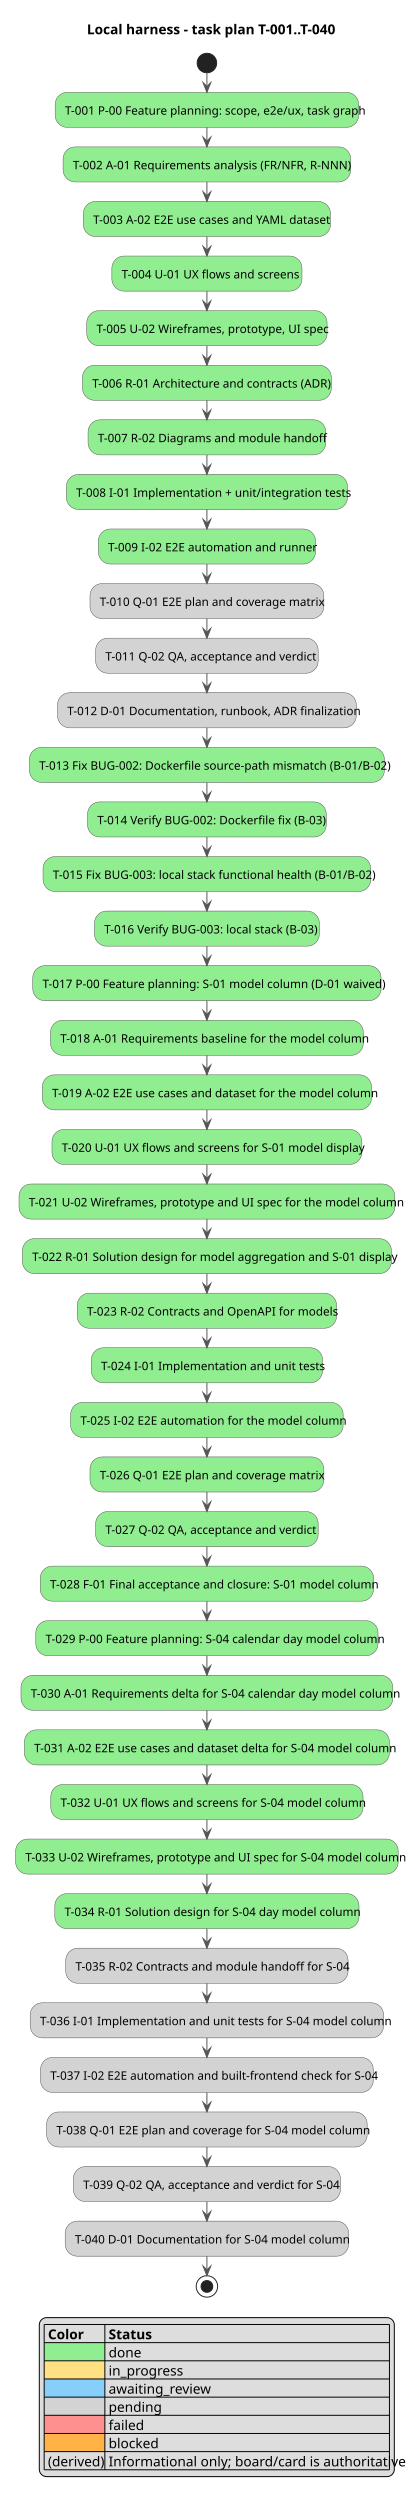
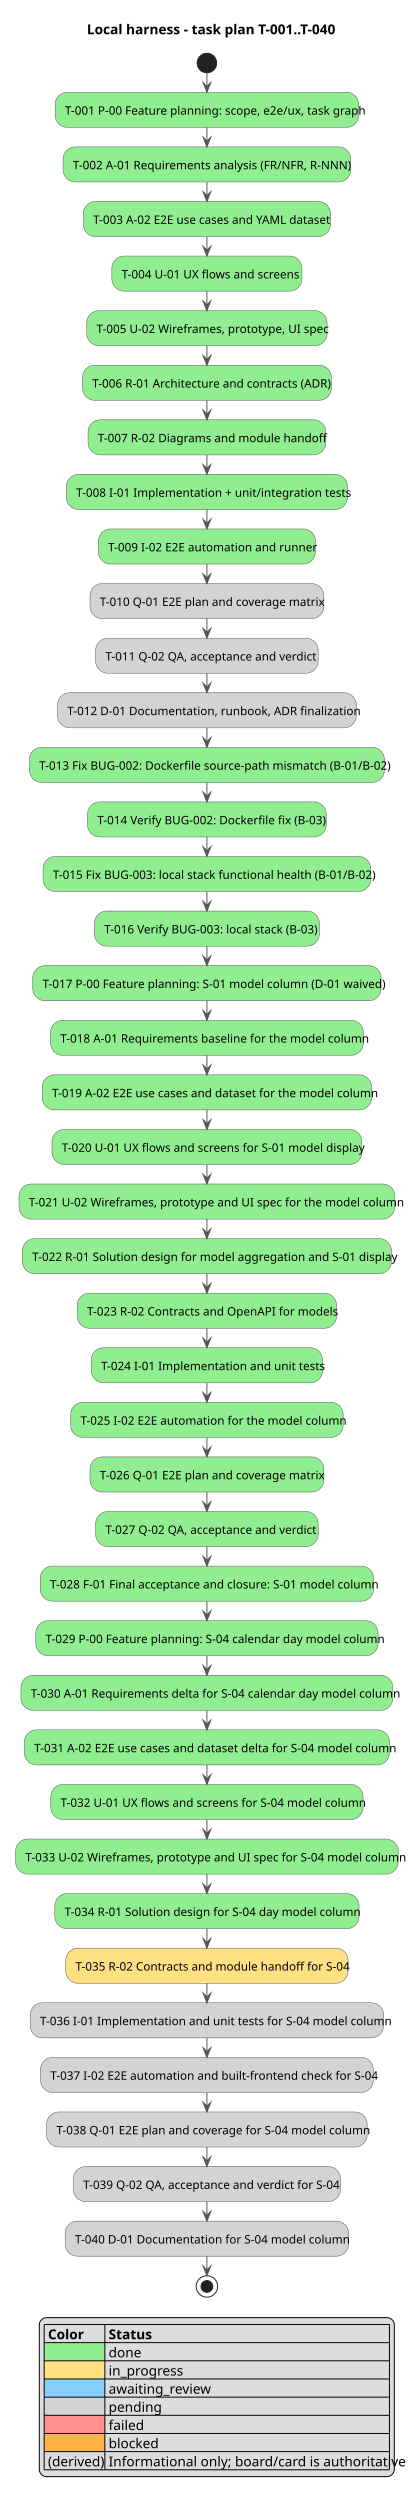
<svg xmlns="http://www.w3.org/2000/svg" version="1.1" data-diagram-type="ACTIVITY" style="width:428px;height:2563px;background:#FFFFFF;" width="428px" height="2563px" viewBox="0 0 428 2563" zoomAndPan="magnify" preserveAspectRatio="none" contentStyleType="text/css">
  <defs />
  <g font-family="sans-serif" lengthAdjust="spacing">
    <g class="title" data-source-line="5">
      <text x="89.088" y="35.107" fill="#000" font-size="14" textLength="248.076" font-weight="700" font-family="Segoe UI">Local harness - task plan T-001..T-040</text>
    </g>
    <ellipse cx="212.126" cy="64.621" rx="10" ry="10" fill="#222" style="stroke:#222;stroke-width:1;" />
    <rect x="56.562" y="94.621" width="311.129" height="35.961" fill="#90EE90" style="stroke:#555;stroke-width:0.5;" rx="12.5" ry="12.5" />
    <text x="66.562" y="117.57" fill="#000" font-size="12" textLength="291.129" font-family="Segoe UI">T-001 P-00 Feature planning: scope, e2e/ux, task graph</text>
    <rect x="64.671" y="150.582" width="294.91" height="35.961" fill="#90EE90" style="stroke:#555;stroke-width:0.5;" rx="12.5" ry="12.5" />
    <text x="74.671" y="173.531" fill="#000" font-size="12" textLength="274.91" font-family="Segoe UI">T-002 A-01 Requirements analysis (FR/NFR, R-NNN)</text>
    <rect x="85.431" y="206.543" width="253.391" height="35.961" fill="#90EE90" style="stroke:#555;stroke-width:0.5;" rx="12.5" ry="12.5" />
    <text x="95.431" y="229.492" fill="#000" font-size="12" textLength="233.391" font-family="Segoe UI">T-003 A-02 E2E use cases and YAML dataset</text>
    <rect x="114.681" y="262.504" width="194.891" height="35.961" fill="#90EE90" style="stroke:#555;stroke-width:0.5;" rx="12.5" ry="12.5" />
    <text x="124.681" y="285.453" fill="#000" font-size="12" textLength="174.891" font-family="Segoe UI">T-004 U-01 UX flows and screens</text>
    <rect x="88.94" y="318.465" width="246.371" height="35.961" fill="#90EE90" style="stroke:#555;stroke-width:0.5;" rx="12.5" ry="12.5" />
    <text x="98.94" y="341.414" fill="#000" font-size="12" textLength="226.371" font-family="Segoe UI">T-005 U-02 Wireframes, prototype, UI spec</text>
    <rect x="84.561" y="374.426" width="255.131" height="35.961" fill="#90EE90" style="stroke:#555;stroke-width:0.5;" rx="12.5" ry="12.5" />
    <text x="94.561" y="397.375" fill="#000" font-size="12" textLength="235.131" font-family="Segoe UI">T-006 R-01 Architecture and contracts (ADR)</text>
    <rect x="90.273" y="430.387" width="243.705" height="35.961" fill="#90EE90" style="stroke:#555;stroke-width:0.5;" rx="12.5" ry="12.5" />
    <text x="100.273" y="453.336" fill="#000" font-size="12" textLength="223.705" font-family="Segoe UI">T-007 R-02 Diagrams and module handoff</text>
    <rect x="68.025" y="486.348" width="288.201" height="35.961" fill="#90EE90" style="stroke:#555;stroke-width:0.5;" rx="12.5" ry="12.5" />
    <text x="78.025" y="509.297" fill="#000" font-size="12" textLength="268.201" font-family="Segoe UI">T-008 I-01 Implementation + unit/integration tests</text>
    <rect x="100.8" y="542.309" width="222.652" height="35.961" fill="#90EE90" style="stroke:#555;stroke-width:0.5;" rx="12.5" ry="12.5" />
    <text x="110.8" y="565.258" fill="#000" font-size="12" textLength="202.652" font-family="Segoe UI">T-009 I-02 E2E automation and runner</text>
    <rect x="92.257" y="598.27" width="239.738" height="35.961" fill="#D3D3D3" style="stroke:#555;stroke-width:0.5;" rx="12.5" ry="12.5" />
    <text x="102.257" y="621.219" fill="#000" font-size="12" textLength="219.738" font-family="Segoe UI">T-010 Q-01 E2E plan and coverage matrix</text>
    <rect x="98.055" y="654.23" width="228.143" height="35.961" fill="#D3D3D3" style="stroke:#555;stroke-width:0.5;" rx="12.5" ry="12.5" />
    <text x="108.055" y="677.18" fill="#000" font-size="12" textLength="208.143" font-family="Segoe UI">T-011 Q-02 QA, acceptance and verdict</text>
    <rect x="58.979" y="710.191" width="306.295" height="35.961" fill="#D3D3D3" style="stroke:#555;stroke-width:0.5;" rx="12.5" ry="12.5" />
    <text x="68.979" y="733.141" fill="#000" font-size="12" textLength="286.295" font-family="Segoe UI">T-012 D-01 Documentation, runbook, ADR finalization</text>
    <rect x="30.156" y="766.152" width="363.939" height="35.961" fill="#90EE90" style="stroke:#555;stroke-width:0.5;" rx="12.5" ry="12.5" />
    <text x="40.156" y="789.102" fill="#000" font-size="12" textLength="343.939" font-family="Segoe UI">T-013 Fix BUG-002: Dockerfile source-path mismatch (B-01/B-02)</text>
    <rect x="89.761" y="822.113" width="244.73" height="35.961" fill="#90EE90" style="stroke:#555;stroke-width:0.5;" rx="12.5" ry="12.5" />
    <text x="99.761" y="845.063" fill="#000" font-size="12" textLength="224.73" font-family="Segoe UI">T-014 Verify BUG-002: Dockerfile fix (B-03)</text>
    <rect x="44.14" y="878.074" width="335.973" height="35.961" fill="#90EE90" style="stroke:#555;stroke-width:0.5;" rx="12.5" ry="12.5" />
    <text x="54.14" y="901.023" fill="#000" font-size="12" textLength="315.973" font-family="Segoe UI">T-015 Fix BUG-003: local stack functional health (B-01/B-02)</text>
    <rect x="96.836" y="934.035" width="230.58" height="35.961" fill="#90EE90" style="stroke:#555;stroke-width:0.5;" rx="12.5" ry="12.5" />
    <text x="106.836" y="956.984" fill="#000" font-size="12" textLength="210.58" font-family="Segoe UI">T-016 Verify BUG-003: local stack (B-03)</text>
    <rect x="33.578" y="989.996" width="357.096" height="35.961" fill="#90EE90" style="stroke:#555;stroke-width:0.5;" rx="12.5" ry="12.5" />
    <text x="43.578" y="1012.945" fill="#000" font-size="12" textLength="337.096" font-family="Segoe UI">T-017 P-00 Feature planning: S-01 model column (D-01 waived)</text>
    <rect x="51.769" y="1045.957" width="320.715" height="35.961" fill="#90EE90" style="stroke:#555;stroke-width:0.5;" rx="12.5" ry="12.5" />
    <text x="61.769" y="1068.906" fill="#000" font-size="12" textLength="300.715" font-family="Segoe UI">T-018 A-01 Requirements baseline for the model column</text>
    <rect x="43.346" y="1101.918" width="337.561" height="35.961" fill="#90EE90" style="stroke:#555;stroke-width:0.5;" rx="12.5" ry="12.5" />
    <text x="53.346" y="1124.867" fill="#000" font-size="12" textLength="317.561" font-family="Segoe UI">T-019 A-02 E2E use cases and dataset for the model column</text>
    <rect x="53.295" y="1157.879" width="317.662" height="35.961" fill="#90EE90" style="stroke:#555;stroke-width:0.5;" rx="12.5" ry="12.5" />
    <text x="63.295" y="1180.828" fill="#000" font-size="12" textLength="297.662" font-family="Segoe UI">T-020 U-01 UX flows and screens for S-01 model display</text>
    <rect x="19.489" y="1213.84" width="385.273" height="35.961" fill="#90EE90" style="stroke:#555;stroke-width:0.5;" rx="12.5" ry="12.5" />
    <text x="29.489" y="1236.789" fill="#000" font-size="12" textLength="365.273" font-family="Segoe UI">T-021 U-02 Wireframes, prototype and UI spec for the model column</text>
    <rect x="22.964" y="1269.801" width="378.324" height="35.961" fill="#90EE90" style="stroke:#555;stroke-width:0.5;" rx="12.5" ry="12.5" />
    <text x="32.964" y="1292.75" fill="#000" font-size="12" textLength="358.324" font-family="Segoe UI">T-022 R-01 Solution design for model aggregation and S-01 display</text>
    <rect x="79.188" y="1325.762" width="265.877" height="35.961" fill="#90EE90" style="stroke:#555;stroke-width:0.5;" rx="12.5" ry="12.5" />
    <text x="89.188" y="1348.711" fill="#000" font-size="12" textLength="245.877" font-family="Segoe UI">T-023 R-02 Contracts and OpenAPI for models</text>
    <rect x="93.575" y="1381.723" width="237.102" height="35.961" fill="#90EE90" style="stroke:#555;stroke-width:0.5;" rx="12.5" ry="12.5" />
    <text x="103.575" y="1404.672" fill="#000" font-size="12" textLength="217.102" font-family="Segoe UI">T-024 I-01 Implementation and unit tests</text>
    <rect x="72.438" y="1437.684" width="279.377" height="35.961" fill="#90EE90" style="stroke:#555;stroke-width:0.5;" rx="12.5" ry="12.5" />
    <text x="82.438" y="1460.633" fill="#000" font-size="12" textLength="259.377" font-family="Segoe UI">T-025 I-02 E2E automation for the model column</text>
    <rect x="92.257" y="1493.645" width="239.738" height="35.961" fill="#90EE90" style="stroke:#555;stroke-width:0.5;" rx="12.5" ry="12.5" />
    <text x="102.257" y="1516.594" fill="#000" font-size="12" textLength="219.738" font-family="Segoe UI">T-026 Q-01 E2E plan and coverage matrix</text>
    <rect x="98.055" y="1549.605" width="228.143" height="35.961" fill="#90EE90" style="stroke:#555;stroke-width:0.5;" rx="12.5" ry="12.5" />
    <text x="108.055" y="1572.555" fill="#000" font-size="12" textLength="208.143" font-family="Segoe UI">T-027 Q-02 QA, acceptance and verdict</text>
    <rect x="41.248" y="1605.566" width="341.756" height="35.961" fill="#90EE90" style="stroke:#555;stroke-width:0.5;" rx="12.5" ry="12.5" />
    <text x="51.248" y="1628.516" fill="#000" font-size="12" textLength="321.756" font-family="Segoe UI">T-028 F-01 Final acceptance and closure: S-01 model column</text>
    <rect x="36.689" y="1661.527" width="350.873" height="35.961" fill="#90EE90" style="stroke:#555;stroke-width:0.5;" rx="12.5" ry="12.5" />
    <text x="46.689" y="1684.477" fill="#000" font-size="12" textLength="330.873" font-family="Segoe UI">T-029 P-00 Feature planning: S-04 calendar day model column</text>
    <rect x="21.514" y="1717.488" width="381.225" height="35.961" fill="#90EE90" style="stroke:#555;stroke-width:0.5;" rx="12.5" ry="12.5" />
    <text x="31.514" y="1740.438" fill="#000" font-size="12" textLength="361.225" font-family="Segoe UI">T-030 A-01 Requirements delta for S-04 calendar day model column</text>
    <rect x="25.003" y="1773.449" width="374.246" height="35.961" fill="#90EE90" style="stroke:#555;stroke-width:0.5;" rx="12.5" ry="12.5" />
    <text x="35.003" y="1796.398" fill="#000" font-size="12" textLength="354.246" font-family="Segoe UI">T-031 A-02 E2E use cases and dataset delta for S-04 model column</text>
    <rect x="52.064" y="1829.41" width="320.123" height="35.961" fill="#90EE90" style="stroke:#555;stroke-width:0.5;" rx="12.5" ry="12.5" />
    <text x="62.064" y="1852.359" fill="#000" font-size="12" textLength="300.123" font-family="Segoe UI">T-032 U-01 UX flows and screens for S-04 model column</text>
    <rect x="16" y="1885.371" width="392.252" height="35.961" fill="#90EE90" style="stroke:#555;stroke-width:0.5;" rx="12.5" ry="12.5" />
    <text x="26" y="1908.32" fill="#000" font-size="12" textLength="372.252" font-family="Segoe UI">T-033 U-02 Wireframes, prototype and UI spec for S-04 model column</text>
    <rect x="56.195" y="1941.332" width="311.861" height="35.961" fill="#90EE90" style="stroke:#555;stroke-width:0.5;" rx="12.5" ry="12.5" />
    <text x="66.195" y="1964.281" fill="#000" font-size="12" textLength="291.861" font-family="Segoe UI">T-034 R-01 Solution design for S-04 day model column</text>
-     <rect x="67.401" y="1997.293" width="289.449" height="35.961" fill="#D3D3D3" style="stroke:#555;stroke-width:0.5;" rx="12.5" ry="12.5" />
+     <rect x="67.401" y="1997.293" width="289.449" height="35.961" fill="#FFE082" style="stroke:#555;stroke-width:0.5;" rx="12.5" ry="12.5" />
    <text x="77.401" y="2020.242" fill="#000" font-size="12" textLength="269.449" font-family="Segoe UI">T-035 R-02 Contracts and module handoff for S-04</text>
    <rect x="30.959" y="2053.254" width="362.334" height="35.961" fill="#D3D3D3" style="stroke:#555;stroke-width:0.5;" rx="12.5" ry="12.5" />
    <text x="40.959" y="2076.203" fill="#000" font-size="12" textLength="342.334" font-family="Segoe UI">T-036 I-01 Implementation and unit tests for S-04 model column</text>
    <rect x="41.535" y="2109.215" width="341.182" height="35.961" fill="#D3D3D3" style="stroke:#555;stroke-width:0.5;" rx="12.5" ry="12.5" />
    <text x="51.535" y="2132.164" fill="#000" font-size="12" textLength="321.182" font-family="Segoe UI">T-037 I-02 E2E automation and built-frontend check for S-04</text>
    <rect x="47.831" y="2165.176" width="328.59" height="35.961" fill="#D3D3D3" style="stroke:#555;stroke-width:0.5;" rx="12.5" ry="12.5" />
    <text x="57.831" y="2188.125" fill="#000" font-size="12" textLength="308.59" font-family="Segoe UI">T-038 Q-01 E2E plan and coverage for S-04 model column</text>
    <rect x="75.232" y="2221.137" width="273.787" height="35.961" fill="#D3D3D3" style="stroke:#555;stroke-width:0.5;" rx="12.5" ry="12.5" />
    <text x="85.232" y="2244.086" fill="#000" font-size="12" textLength="253.787" font-family="Segoe UI">T-039 Q-02 QA, acceptance and verdict for S-04</text>
    <rect x="66.827" y="2277.098" width="290.598" height="35.961" fill="#D3D3D3" style="stroke:#555;stroke-width:0.5;" rx="12.5" ry="12.5" />
    <text x="76.827" y="2300.047" fill="#000" font-size="12" textLength="270.598" font-family="Segoe UI">T-040 D-01 Documentation for S-04 model column</text>
    <ellipse cx="212.126" cy="2344.059" rx="11" ry="11" fill="none" style="stroke:#222;stroke-width:1;" />
    <ellipse cx="212.126" cy="2344.059" rx="6" ry="6" fill="#222" style="stroke:#222;stroke-width:1;" />
    <line x1="212.126" y1="74.621" x2="212.126" y2="94.621" style="stroke:#555;stroke-width:1;" />
    <polygon points="208.126,84.621,212.126,94.621,216.126,84.621,212.126,88.621" fill="#555" style="stroke:#555;stroke-width:1;stroke-linejoin:miter;stroke-miterlimit:10;" />
    <line x1="212.126" y1="130.582" x2="212.126" y2="150.582" style="stroke:#555;stroke-width:1;" />
    <polygon points="208.126,140.582,212.126,150.582,216.126,140.582,212.126,144.582" fill="#555" style="stroke:#555;stroke-width:1;stroke-linejoin:miter;stroke-miterlimit:10;" />
    <line x1="212.126" y1="186.543" x2="212.126" y2="206.543" style="stroke:#555;stroke-width:1;" />
    <polygon points="208.126,196.543,212.126,206.543,216.126,196.543,212.126,200.543" fill="#555" style="stroke:#555;stroke-width:1;stroke-linejoin:miter;stroke-miterlimit:10;" />
    <line x1="212.126" y1="242.504" x2="212.126" y2="262.504" style="stroke:#555;stroke-width:1;" />
    <polygon points="208.126,252.504,212.126,262.504,216.126,252.504,212.126,256.504" fill="#555" style="stroke:#555;stroke-width:1;stroke-linejoin:miter;stroke-miterlimit:10;" />
    <line x1="212.126" y1="298.465" x2="212.126" y2="318.465" style="stroke:#555;stroke-width:1;" />
    <polygon points="208.126,308.465,212.126,318.465,216.126,308.465,212.126,312.465" fill="#555" style="stroke:#555;stroke-width:1;stroke-linejoin:miter;stroke-miterlimit:10;" />
    <line x1="212.126" y1="354.426" x2="212.126" y2="374.426" style="stroke:#555;stroke-width:1;" />
    <polygon points="208.126,364.426,212.126,374.426,216.126,364.426,212.126,368.426" fill="#555" style="stroke:#555;stroke-width:1;stroke-linejoin:miter;stroke-miterlimit:10;" />
    <line x1="212.126" y1="410.387" x2="212.126" y2="430.387" style="stroke:#555;stroke-width:1;" />
    <polygon points="208.126,420.387,212.126,430.387,216.126,420.387,212.126,424.387" fill="#555" style="stroke:#555;stroke-width:1;stroke-linejoin:miter;stroke-miterlimit:10;" />
    <line x1="212.126" y1="466.348" x2="212.126" y2="486.348" style="stroke:#555;stroke-width:1;" />
    <polygon points="208.126,476.348,212.126,486.348,216.126,476.348,212.126,480.348" fill="#555" style="stroke:#555;stroke-width:1;stroke-linejoin:miter;stroke-miterlimit:10;" />
    <line x1="212.126" y1="522.309" x2="212.126" y2="542.309" style="stroke:#555;stroke-width:1;" />
    <polygon points="208.126,532.309,212.126,542.309,216.126,532.309,212.126,536.309" fill="#555" style="stroke:#555;stroke-width:1;stroke-linejoin:miter;stroke-miterlimit:10;" />
    <line x1="212.126" y1="578.27" x2="212.126" y2="598.27" style="stroke:#555;stroke-width:1;" />
    <polygon points="208.126,588.27,212.126,598.27,216.126,588.27,212.126,592.27" fill="#555" style="stroke:#555;stroke-width:1;stroke-linejoin:miter;stroke-miterlimit:10;" />
    <line x1="212.126" y1="634.23" x2="212.126" y2="654.23" style="stroke:#555;stroke-width:1;" />
    <polygon points="208.126,644.23,212.126,654.23,216.126,644.23,212.126,648.23" fill="#555" style="stroke:#555;stroke-width:1;stroke-linejoin:miter;stroke-miterlimit:10;" />
    <line x1="212.126" y1="690.191" x2="212.126" y2="710.191" style="stroke:#555;stroke-width:1;" />
    <polygon points="208.126,700.191,212.126,710.191,216.126,700.191,212.126,704.191" fill="#555" style="stroke:#555;stroke-width:1;stroke-linejoin:miter;stroke-miterlimit:10;" />
    <line x1="212.126" y1="746.152" x2="212.126" y2="766.152" style="stroke:#555;stroke-width:1;" />
    <polygon points="208.126,756.152,212.126,766.152,216.126,756.152,212.126,760.152" fill="#555" style="stroke:#555;stroke-width:1;stroke-linejoin:miter;stroke-miterlimit:10;" />
    <line x1="212.126" y1="802.113" x2="212.126" y2="822.113" style="stroke:#555;stroke-width:1;" />
    <polygon points="208.126,812.113,212.126,822.113,216.126,812.113,212.126,816.113" fill="#555" style="stroke:#555;stroke-width:1;stroke-linejoin:miter;stroke-miterlimit:10;" />
    <line x1="212.126" y1="858.074" x2="212.126" y2="878.074" style="stroke:#555;stroke-width:1;" />
    <polygon points="208.126,868.074,212.126,878.074,216.126,868.074,212.126,872.074" fill="#555" style="stroke:#555;stroke-width:1;stroke-linejoin:miter;stroke-miterlimit:10;" />
    <line x1="212.126" y1="914.035" x2="212.126" y2="934.035" style="stroke:#555;stroke-width:1;" />
    <polygon points="208.126,924.035,212.126,934.035,216.126,924.035,212.126,928.035" fill="#555" style="stroke:#555;stroke-width:1;stroke-linejoin:miter;stroke-miterlimit:10;" />
    <line x1="212.126" y1="969.996" x2="212.126" y2="989.996" style="stroke:#555;stroke-width:1;" />
    <polygon points="208.126,979.996,212.126,989.996,216.126,979.996,212.126,983.996" fill="#555" style="stroke:#555;stroke-width:1;stroke-linejoin:miter;stroke-miterlimit:10;" />
    <line x1="212.126" y1="1025.957" x2="212.126" y2="1045.957" style="stroke:#555;stroke-width:1;" />
    <polygon points="208.126,1035.957,212.126,1045.957,216.126,1035.957,212.126,1039.957" fill="#555" style="stroke:#555;stroke-width:1;stroke-linejoin:miter;stroke-miterlimit:10;" />
    <line x1="212.126" y1="1081.918" x2="212.126" y2="1101.918" style="stroke:#555;stroke-width:1;" />
    <polygon points="208.126,1091.918,212.126,1101.918,216.126,1091.918,212.126,1095.918" fill="#555" style="stroke:#555;stroke-width:1;stroke-linejoin:miter;stroke-miterlimit:10;" />
    <line x1="212.126" y1="1137.879" x2="212.126" y2="1157.879" style="stroke:#555;stroke-width:1;" />
    <polygon points="208.126,1147.879,212.126,1157.879,216.126,1147.879,212.126,1151.879" fill="#555" style="stroke:#555;stroke-width:1;stroke-linejoin:miter;stroke-miterlimit:10;" />
    <line x1="212.126" y1="1193.84" x2="212.126" y2="1213.84" style="stroke:#555;stroke-width:1;" />
    <polygon points="208.126,1203.84,212.126,1213.84,216.126,1203.84,212.126,1207.84" fill="#555" style="stroke:#555;stroke-width:1;stroke-linejoin:miter;stroke-miterlimit:10;" />
    <line x1="212.126" y1="1249.801" x2="212.126" y2="1269.801" style="stroke:#555;stroke-width:1;" />
    <polygon points="208.126,1259.801,212.126,1269.801,216.126,1259.801,212.126,1263.801" fill="#555" style="stroke:#555;stroke-width:1;stroke-linejoin:miter;stroke-miterlimit:10;" />
    <line x1="212.126" y1="1305.762" x2="212.126" y2="1325.762" style="stroke:#555;stroke-width:1;" />
    <polygon points="208.126,1315.762,212.126,1325.762,216.126,1315.762,212.126,1319.762" fill="#555" style="stroke:#555;stroke-width:1;stroke-linejoin:miter;stroke-miterlimit:10;" />
    <line x1="212.126" y1="1361.723" x2="212.126" y2="1381.723" style="stroke:#555;stroke-width:1;" />
    <polygon points="208.126,1371.723,212.126,1381.723,216.126,1371.723,212.126,1375.723" fill="#555" style="stroke:#555;stroke-width:1;stroke-linejoin:miter;stroke-miterlimit:10;" />
    <line x1="212.126" y1="1417.684" x2="212.126" y2="1437.684" style="stroke:#555;stroke-width:1;" />
    <polygon points="208.126,1427.684,212.126,1437.684,216.126,1427.684,212.126,1431.684" fill="#555" style="stroke:#555;stroke-width:1;stroke-linejoin:miter;stroke-miterlimit:10;" />
    <line x1="212.126" y1="1473.645" x2="212.126" y2="1493.645" style="stroke:#555;stroke-width:1;" />
    <polygon points="208.126,1483.645,212.126,1493.645,216.126,1483.645,212.126,1487.645" fill="#555" style="stroke:#555;stroke-width:1;stroke-linejoin:miter;stroke-miterlimit:10;" />
    <line x1="212.126" y1="1529.605" x2="212.126" y2="1549.605" style="stroke:#555;stroke-width:1;" />
    <polygon points="208.126,1539.605,212.126,1549.605,216.126,1539.605,212.126,1543.605" fill="#555" style="stroke:#555;stroke-width:1;stroke-linejoin:miter;stroke-miterlimit:10;" />
    <line x1="212.126" y1="1585.566" x2="212.126" y2="1605.566" style="stroke:#555;stroke-width:1;" />
    <polygon points="208.126,1595.566,212.126,1605.566,216.126,1595.566,212.126,1599.566" fill="#555" style="stroke:#555;stroke-width:1;stroke-linejoin:miter;stroke-miterlimit:10;" />
    <line x1="212.126" y1="1641.527" x2="212.126" y2="1661.527" style="stroke:#555;stroke-width:1;" />
    <polygon points="208.126,1651.527,212.126,1661.527,216.126,1651.527,212.126,1655.527" fill="#555" style="stroke:#555;stroke-width:1;stroke-linejoin:miter;stroke-miterlimit:10;" />
    <line x1="212.126" y1="1697.488" x2="212.126" y2="1717.488" style="stroke:#555;stroke-width:1;" />
    <polygon points="208.126,1707.488,212.126,1717.488,216.126,1707.488,212.126,1711.488" fill="#555" style="stroke:#555;stroke-width:1;stroke-linejoin:miter;stroke-miterlimit:10;" />
    <line x1="212.126" y1="1753.449" x2="212.126" y2="1773.449" style="stroke:#555;stroke-width:1;" />
    <polygon points="208.126,1763.449,212.126,1773.449,216.126,1763.449,212.126,1767.449" fill="#555" style="stroke:#555;stroke-width:1;stroke-linejoin:miter;stroke-miterlimit:10;" />
    <line x1="212.126" y1="1809.41" x2="212.126" y2="1829.41" style="stroke:#555;stroke-width:1;" />
    <polygon points="208.126,1819.41,212.126,1829.41,216.126,1819.41,212.126,1823.41" fill="#555" style="stroke:#555;stroke-width:1;stroke-linejoin:miter;stroke-miterlimit:10;" />
    <line x1="212.126" y1="1865.371" x2="212.126" y2="1885.371" style="stroke:#555;stroke-width:1;" />
    <polygon points="208.126,1875.371,212.126,1885.371,216.126,1875.371,212.126,1879.371" fill="#555" style="stroke:#555;stroke-width:1;stroke-linejoin:miter;stroke-miterlimit:10;" />
    <line x1="212.126" y1="1921.332" x2="212.126" y2="1941.332" style="stroke:#555;stroke-width:1;" />
    <polygon points="208.126,1931.332,212.126,1941.332,216.126,1931.332,212.126,1935.332" fill="#555" style="stroke:#555;stroke-width:1;stroke-linejoin:miter;stroke-miterlimit:10;" />
    <line x1="212.126" y1="1977.293" x2="212.126" y2="1997.293" style="stroke:#555;stroke-width:1;" />
    <polygon points="208.126,1987.293,212.126,1997.293,216.126,1987.293,212.126,1991.293" fill="#555" style="stroke:#555;stroke-width:1;stroke-linejoin:miter;stroke-miterlimit:10;" />
    <line x1="212.126" y1="2033.254" x2="212.126" y2="2053.254" style="stroke:#555;stroke-width:1;" />
    <polygon points="208.126,2043.254,212.126,2053.254,216.126,2043.254,212.126,2047.254" fill="#555" style="stroke:#555;stroke-width:1;stroke-linejoin:miter;stroke-miterlimit:10;" />
    <line x1="212.126" y1="2089.215" x2="212.126" y2="2109.215" style="stroke:#555;stroke-width:1;" />
    <polygon points="208.126,2099.215,212.126,2109.215,216.126,2099.215,212.126,2103.215" fill="#555" style="stroke:#555;stroke-width:1;stroke-linejoin:miter;stroke-miterlimit:10;" />
    <line x1="212.126" y1="2145.176" x2="212.126" y2="2165.176" style="stroke:#555;stroke-width:1;" />
    <polygon points="208.126,2155.176,212.126,2165.176,216.126,2155.176,212.126,2159.176" fill="#555" style="stroke:#555;stroke-width:1;stroke-linejoin:miter;stroke-miterlimit:10;" />
    <line x1="212.126" y1="2201.137" x2="212.126" y2="2221.137" style="stroke:#555;stroke-width:1;" />
    <polygon points="208.126,2211.137,212.126,2221.137,216.126,2211.137,212.126,2215.137" fill="#555" style="stroke:#555;stroke-width:1;stroke-linejoin:miter;stroke-miterlimit:10;" />
    <line x1="212.126" y1="2257.098" x2="212.126" y2="2277.098" style="stroke:#555;stroke-width:1;" />
    <polygon points="208.126,2267.098,212.126,2277.098,216.126,2267.098,212.126,2271.098" fill="#555" style="stroke:#555;stroke-width:1;stroke-linejoin:miter;stroke-miterlimit:10;" />
    <line x1="212.126" y1="2313.059" x2="212.126" y2="2333.059" style="stroke:#555;stroke-width:1;" />
    <polygon points="208.126,2323.059,212.126,2333.059,216.126,2323.059,212.126,2327.059" fill="#555" style="stroke:#555;stroke-width:1;stroke-linejoin:miter;stroke-miterlimit:10;" />
    <g class="legend" data-source-line="50">
      <rect x="40.287" y="2376.059" width="363.965" height="162.969" fill="#DDD" style="stroke:#000;stroke-width:1;" rx="7.5" ry="7.5" />
      <text x="49.149" y="2398.166" fill="#000" font-size="14" textLength="35.403" font-weight="700" font-family="Segoe UI">Color</text>
      <text x="111.363" y="2398.166" fill="#000" font-size="14" textLength="40.906" font-weight="700" font-family="Segoe UI">Status</text>
      <rect x="45.287" y="2401.68" width="62.214" height="18.621" fill="#90EE90" style="stroke:none;" />
      <text x="45.287" y="2416.787" fill="#000" font-size="14" font-family="Segoe UI"> </text>
      <text x="111.336" y="2416.787" fill="#000" font-size="14" textLength="31.691" font-family="Segoe UI">done</text>
      <rect x="45.287" y="2420.301" width="62.214" height="18.621" fill="#FFE082" style="stroke:none;" />
      <text x="45.287" y="2435.408" fill="#000" font-size="14" font-family="Segoe UI"> </text>
      <text x="111.336" y="2435.408" fill="#000" font-size="14" textLength="70.738" font-family="Segoe UI">in_progress</text>
      <rect x="45.287" y="2438.922" width="62.214" height="18.621" fill="#87CEFA" style="stroke:none;" />
      <text x="45.287" y="2454.029" fill="#000" font-size="14" font-family="Segoe UI"> </text>
      <text x="111.336" y="2454.029" fill="#000" font-size="14" textLength="97.59" font-family="Segoe UI">awaiting_review</text>
      <rect x="45.287" y="2457.543" width="62.214" height="18.621" fill="#D3D3D3" style="stroke:none;" />
      <text x="45.287" y="2472.65" fill="#000" font-size="14" font-family="Segoe UI"> </text>
      <text x="111.336" y="2472.65" fill="#000" font-size="14" textLength="51.276" font-family="Segoe UI">pending</text>
      <rect x="45.287" y="2476.164" width="62.214" height="18.621" fill="#FF9090" style="stroke:none;" />
      <text x="45.287" y="2491.271" fill="#000" font-size="14" font-family="Segoe UI"> </text>
      <text x="111.336" y="2491.271" fill="#000" font-size="14" textLength="33.852" font-family="Segoe UI">failed</text>
      <rect x="45.287" y="2494.785" width="62.214" height="18.621" fill="#FFB347" style="stroke:none;" />
      <text x="45.287" y="2509.893" fill="#000" font-size="14" font-family="Segoe UI"> </text>
      <text x="111.336" y="2509.893" fill="#000" font-size="14" textLength="48.815" font-family="Segoe UI">blocked</text>
      <text x="49.122" y="2528.514" fill="#000" font-size="14" textLength="54.544" font-family="Segoe UI">(derived)</text>
      <text x="111.336" y="2528.514" fill="#000" font-size="14" textLength="284.081" font-family="Segoe UI">Informational only; board/card is authoritative</text>
      <line x1="45.287" y1="2383.059" x2="399.252" y2="2383.059" style="stroke:#000;stroke-width:1;" />
      <line x1="45.287" y1="2401.68" x2="399.252" y2="2401.68" style="stroke:#000;stroke-width:1;" />
      <line x1="45.287" y1="2420.301" x2="399.252" y2="2420.301" style="stroke:#000;stroke-width:1;" />
      <line x1="45.287" y1="2438.922" x2="399.252" y2="2438.922" style="stroke:#000;stroke-width:1;" />
      <line x1="45.287" y1="2457.543" x2="399.252" y2="2457.543" style="stroke:#000;stroke-width:1;" />
      <line x1="45.287" y1="2476.164" x2="399.252" y2="2476.164" style="stroke:#000;stroke-width:1;" />
      <line x1="45.287" y1="2494.785" x2="399.252" y2="2494.785" style="stroke:#000;stroke-width:1;" />
      <line x1="45.287" y1="2513.406" x2="399.252" y2="2513.406" style="stroke:#000;stroke-width:1;" />
      <line x1="45.287" y1="2532.027" x2="399.252" y2="2532.027" style="stroke:#000;stroke-width:1;" />
      <line x1="45.287" y1="2383.059" x2="45.287" y2="2532.027" style="stroke:#000;stroke-width:1;" />
      <line x1="107.501" y1="2383.059" x2="107.501" y2="2532.027" style="stroke:#000;stroke-width:1;" />
      <line x1="399.252" y1="2383.059" x2="399.252" y2="2532.027" style="stroke:#000;stroke-width:1;" />
    </g>
  </g>
</svg>
